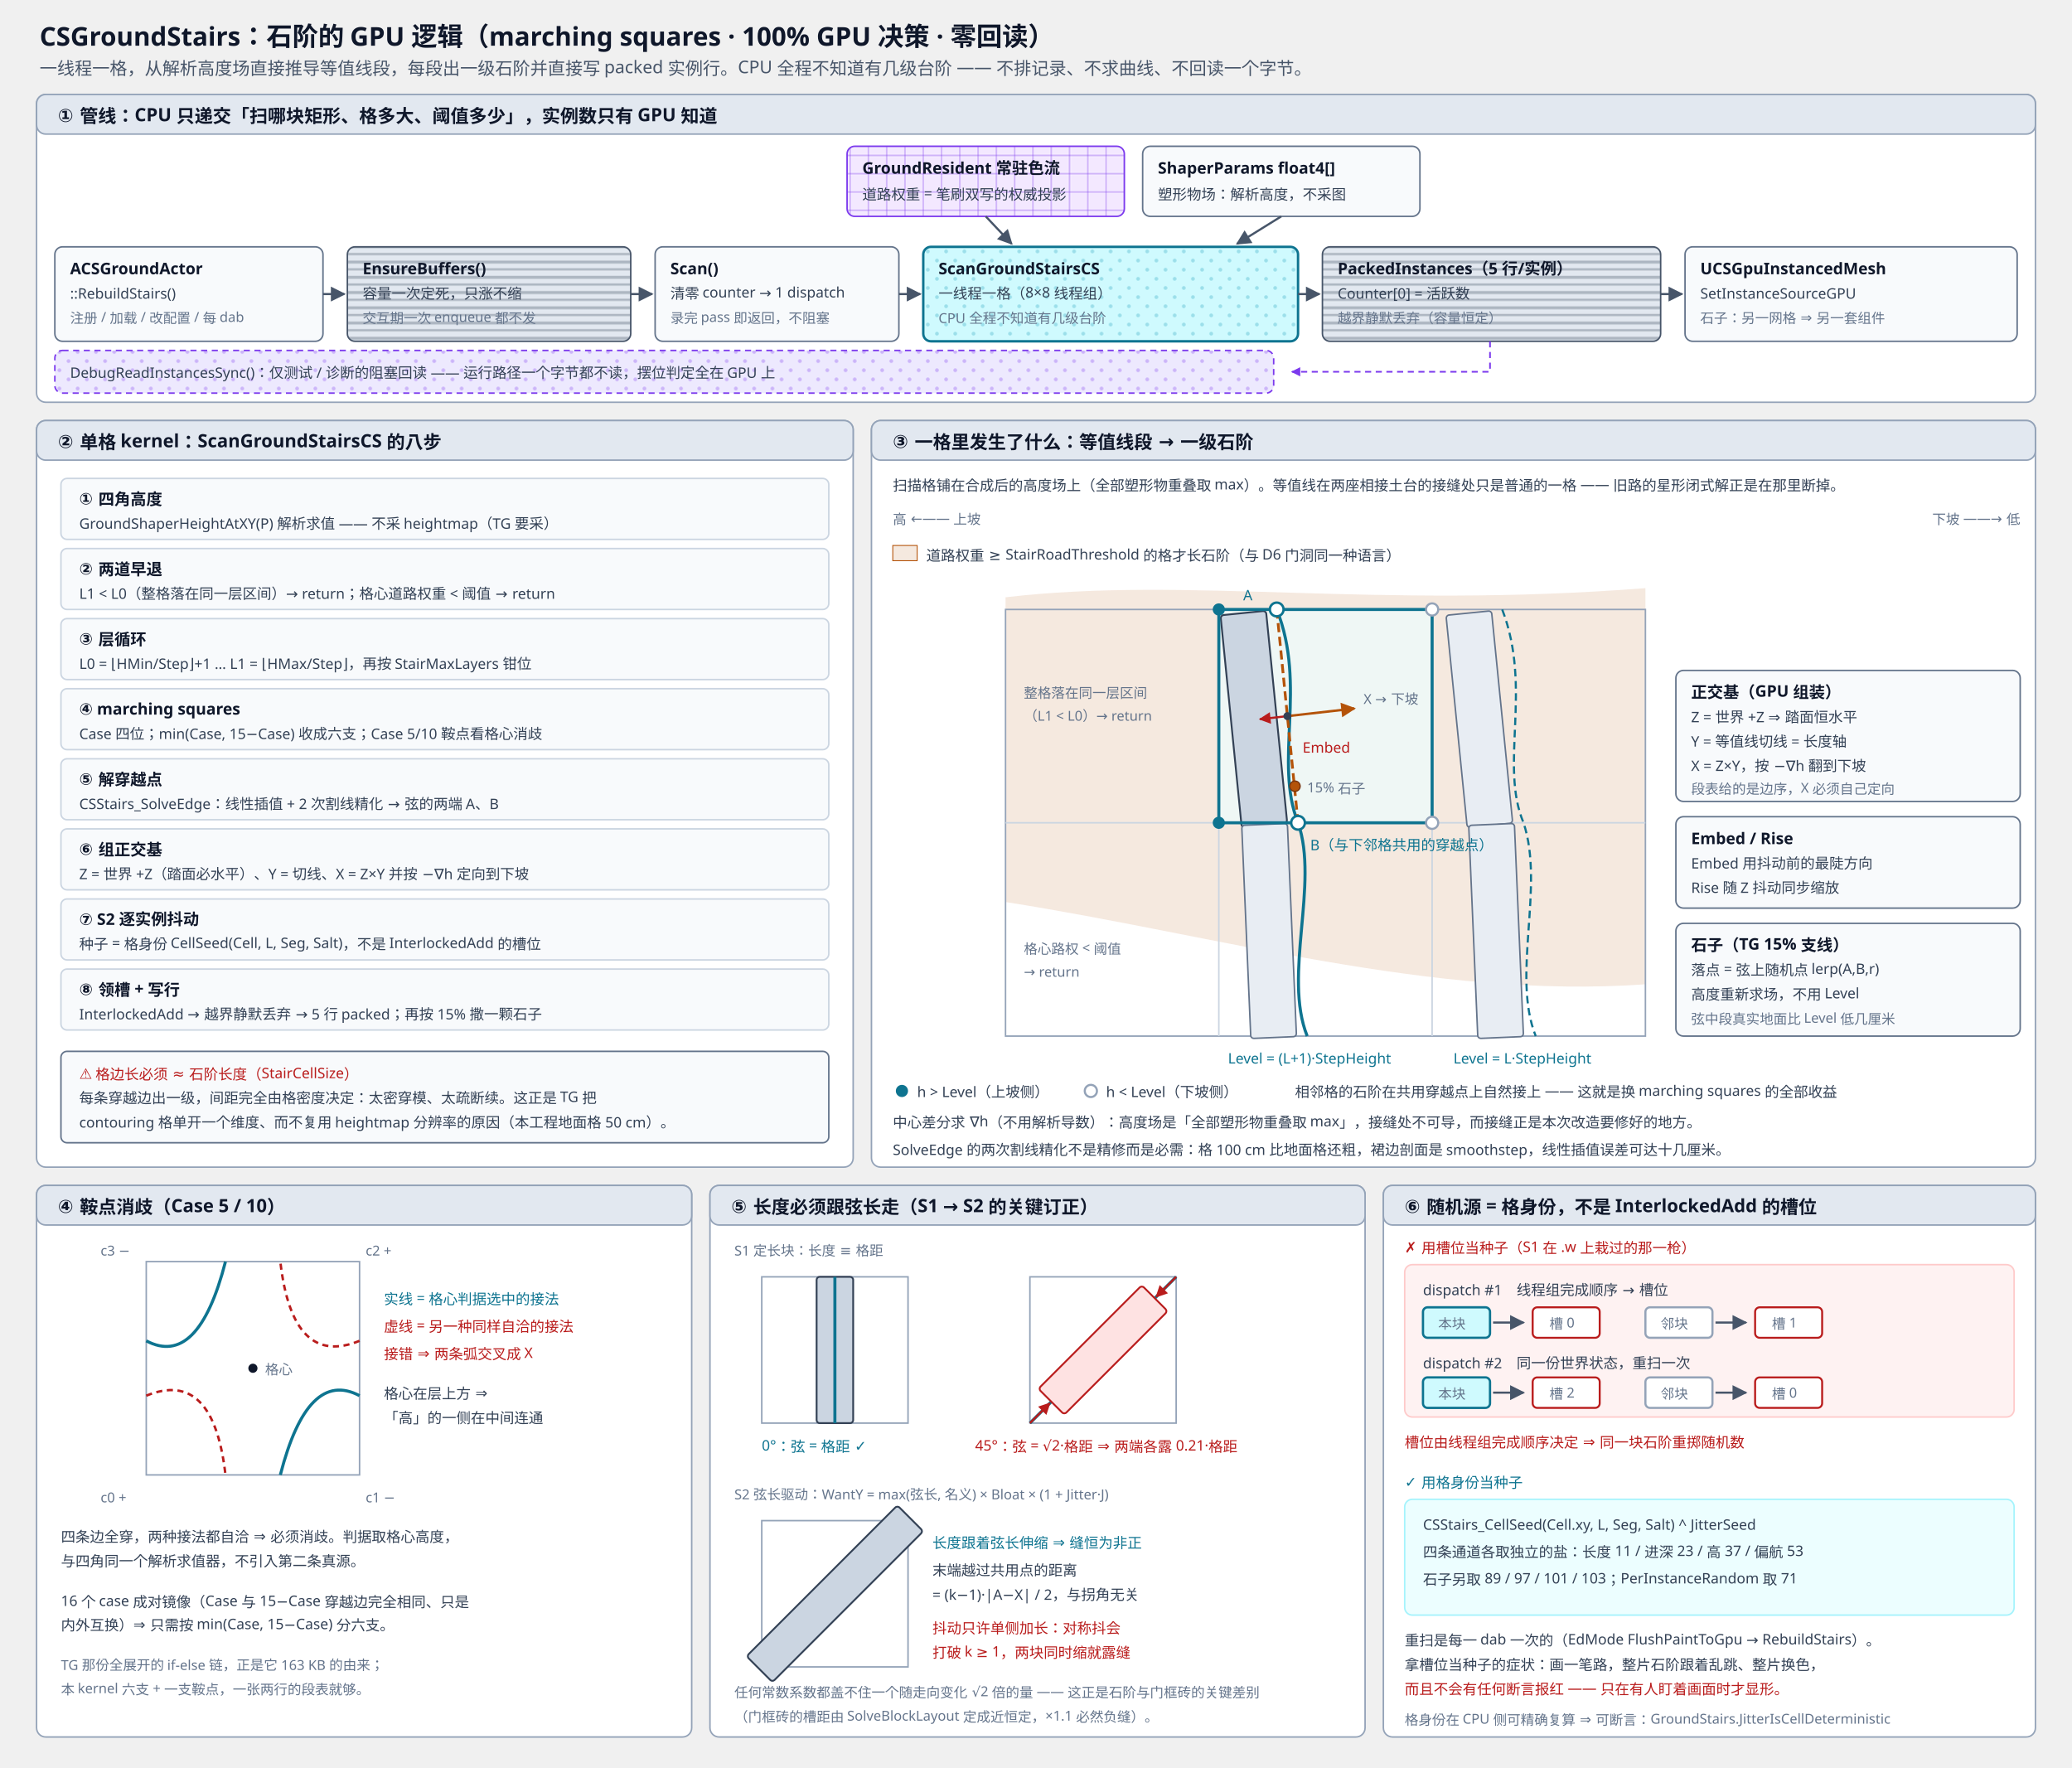
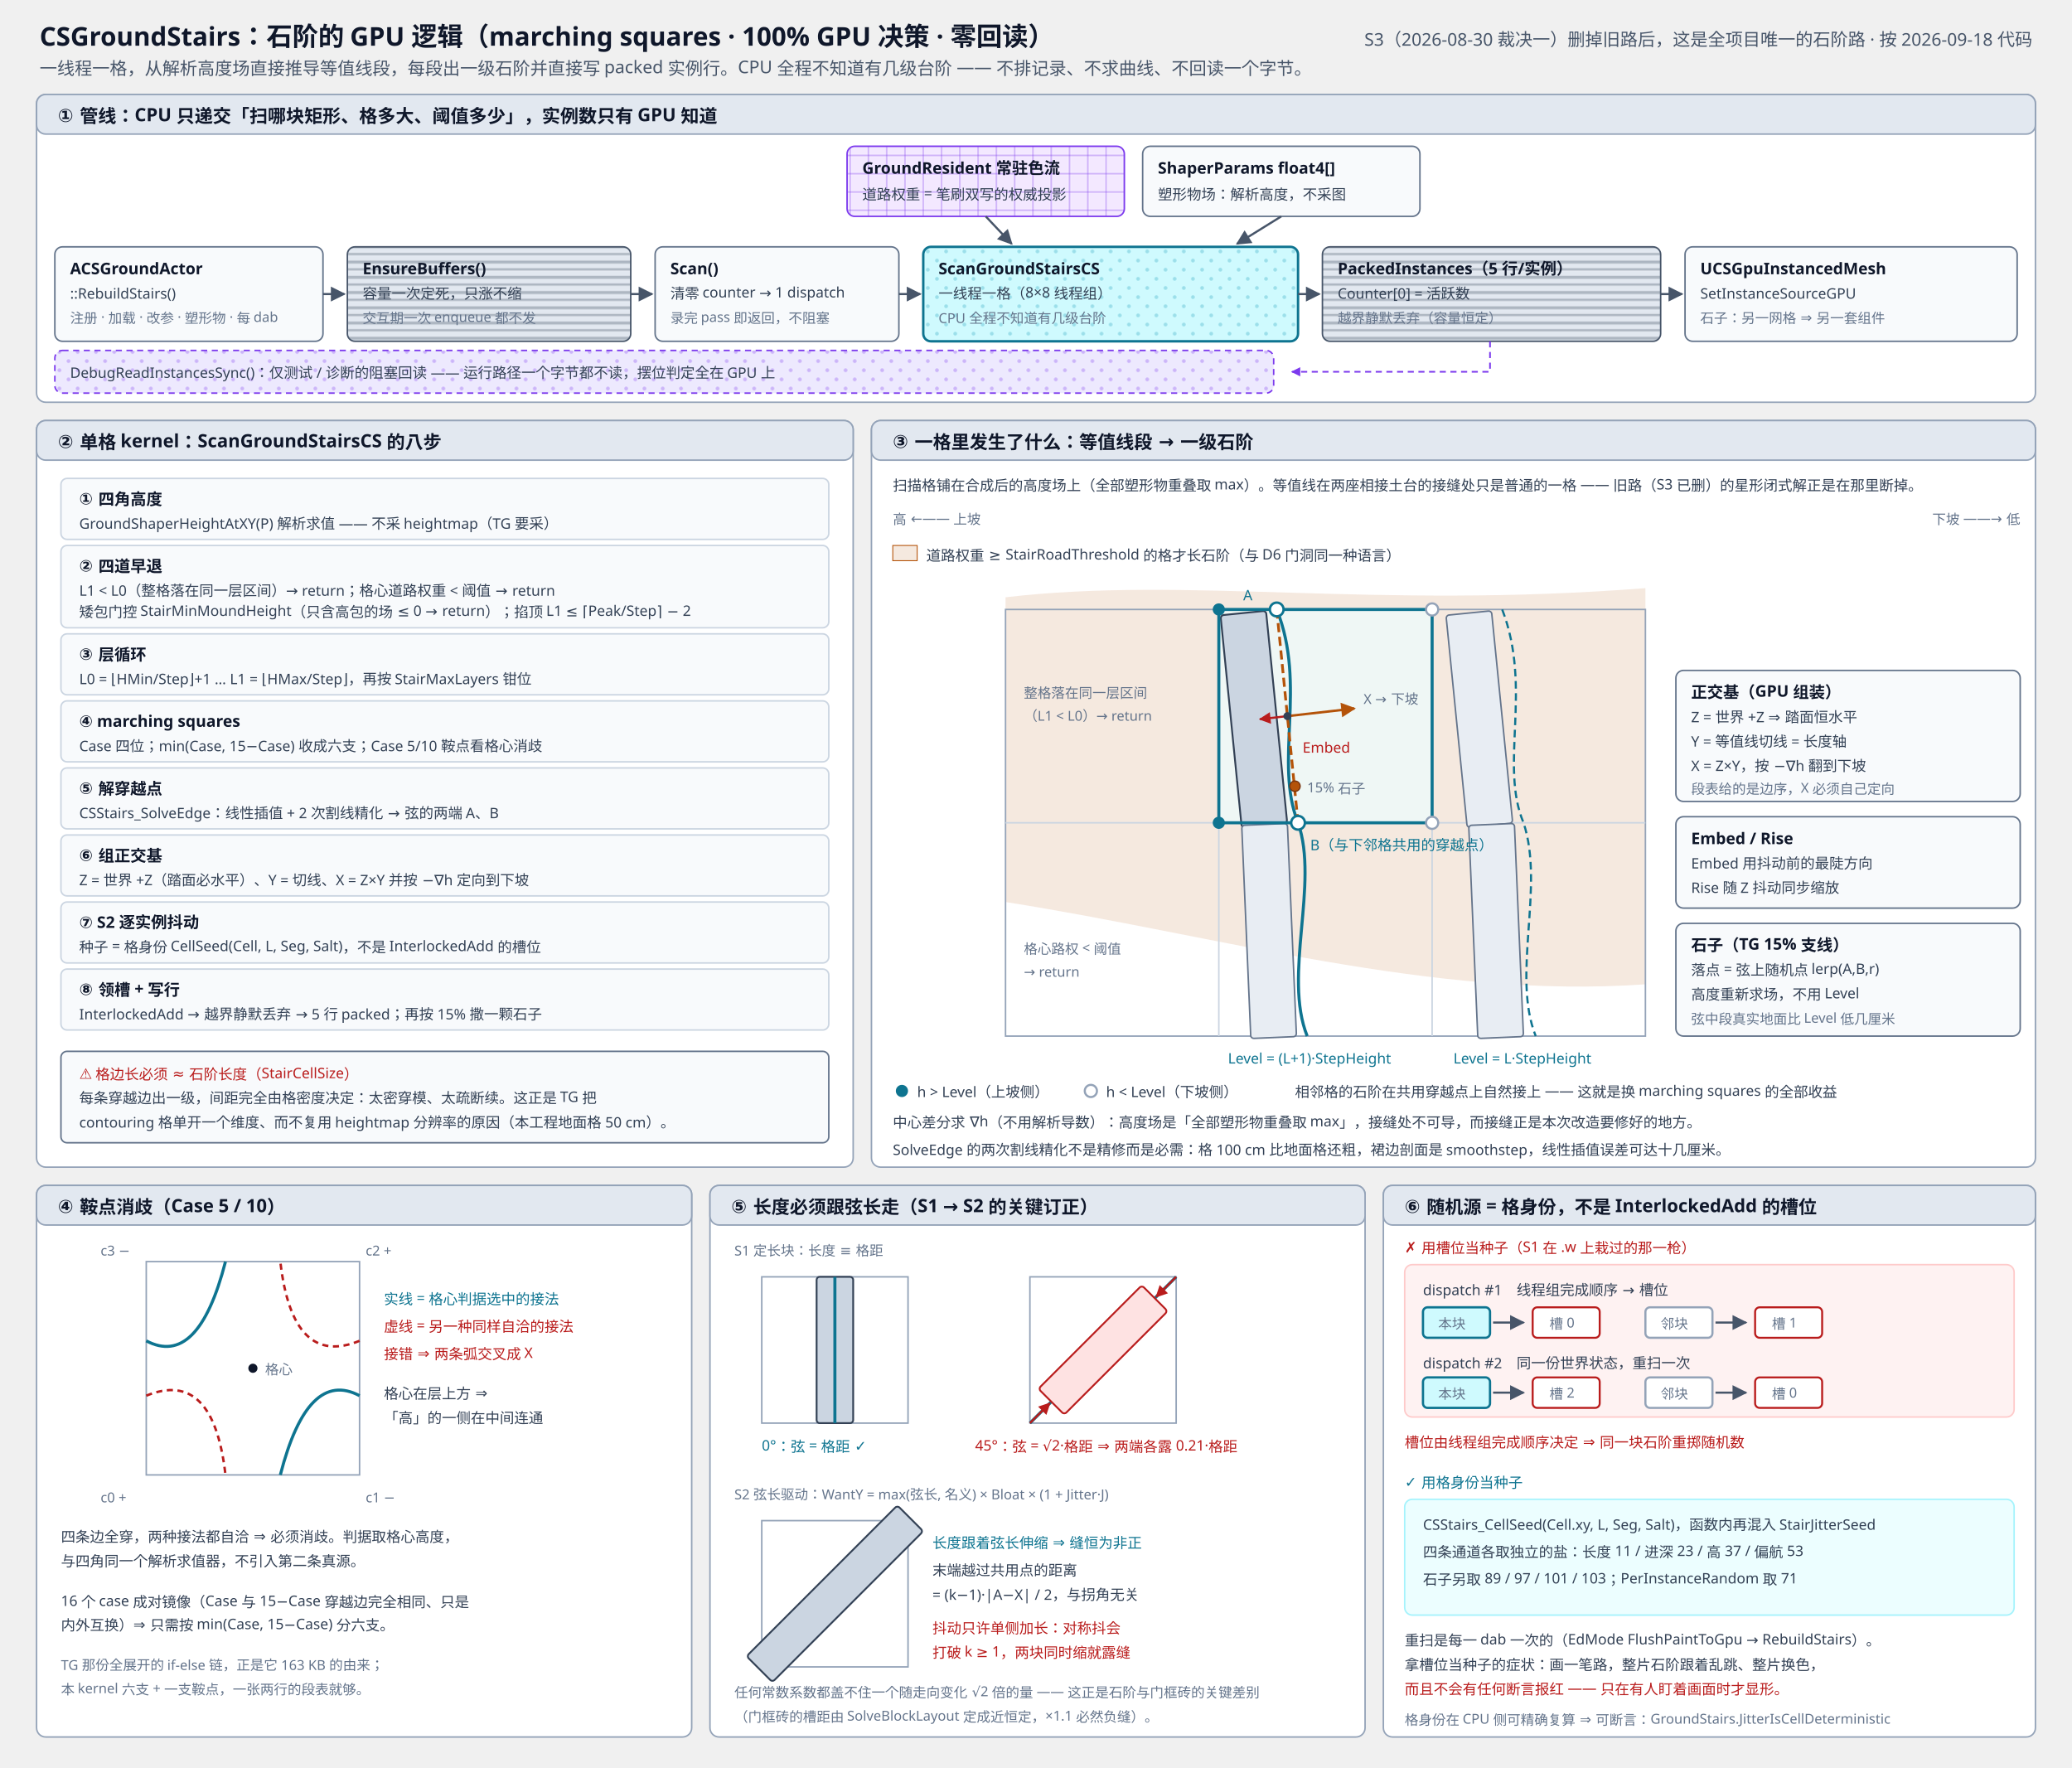
<svg xmlns="http://www.w3.org/2000/svg" viewBox="0 0 1360 1160" width="1360" height="1160" font-family="Segoe UI, Microsoft YaHei, sans-serif">
  <defs>
    <pattern id="autoobject-dot-bg" patternUnits="userSpaceOnUse" width="12" height="12">
      <rect width="12" height="12" fill="#cffafe" />
      <circle cx="3" cy="3" r="1.25" fill="#0891b2" opacity="0.256" />
      <circle cx="9" cy="9" r="1.25" fill="#0891b2" opacity="0.256" />
    </pattern>
    <pattern id="buffer-owner-stripe-bg" patternUnits="userSpaceOnUse" width="10" height="10">
      <rect width="10" height="10" fill="#e2e8f0" />
      <rect y="1" width="10" height="2" fill="#334155" opacity="0.291" />
      <rect y="6" width="10" height="1.5" fill="#334155" opacity="0.291" />
    </pattern>
    <pattern id="csmesh-resident-cross-bg" patternUnits="userSpaceOnUse" width="12" height="12">
      <rect width="12" height="12" fill="#f3e8ff" />
      <path d="M0 6H12" stroke="#7c3aed" stroke-width="1" opacity="0.293" />
      <path d="M6 0V12" stroke="#7c3aed" stroke-width="1" opacity="0.293" />
    </pattern>
    <pattern id="readback-dot-bg" patternUnits="userSpaceOnUse" width="12" height="12">
      <rect width="12" height="12" fill="#ede9fe" />
      <circle cx="3" cy="3" r="1.25" fill="#7c3aed" opacity="0.291" />
      <circle cx="9" cy="9" r="1.25" fill="#7c3aed" opacity="0.291" />
    </pattern>
    <marker id="arrow" viewBox="0 0 10 10" refX="9" refY="5" markerWidth="7" markerHeight="7" orient="auto-start-reverse">
      <path d="M0 0L10 5L0 10z" fill="#475569" />
    </marker>
    <marker id="arrowo" viewBox="0 0 10 10" refX="9" refY="5" markerWidth="6" markerHeight="6" orient="auto-start-reverse">
      <path d="M0 0L10 5L0 10z" fill="#b45309" />
    </marker>
    <marker id="arrowr" viewBox="0 0 10 10" refX="9" refY="5" markerWidth="5.5" markerHeight="5.5" orient="auto-start-reverse">
      <path d="M0 0L10 5L0 10z" fill="#b91c1c" />
    </marker>
    <marker id="arrowv" viewBox="0 0 10 10" refX="9" refY="5" markerWidth="5.5" markerHeight="5.5" orient="auto-start-reverse">
      <path d="M0 0L10 5L0 10z" fill="#7c3aed" />
    </marker>
  </defs>
  <style>
    .title   { font-size: 17px; font-weight: 700; fill: #0f172a; }
    .sub     { font-size: 11.5px; fill: #475569; }
    .panel   { fill: #ffffff; stroke: #94a3b8; stroke-width: 1; }
    .phead   { fill: #e2e8f0; stroke: #94a3b8; stroke-width: 1; }
    .ptext   { font-size: 12px; font-weight: 700; fill: #0f172a; }
    .h       { font-size: 10.5px; font-weight: 700; fill: #0f172a; }
    .t       { font-size: 9.5px;  fill: #334155; }
    .s       { font-size: 9px;    fill: #64748b; }
    .warn    { font-size: 9.5px;  fill: #b91c1c; }
    .good    { font-size: 9.5px;  fill: #0e7490; }
    .box     { fill: #f8fafc; stroke: #64748b; stroke-width: 1; }
    .card    { fill: #f8fafc; stroke: #cbd5e1; stroke-width: 1; }
    .core    { fill: url(#autoobject-dot-bg); stroke: #0e7490; stroke-width: 1.6; }
    .owner   { fill: url(#buffer-owner-stripe-bg); stroke: #475569; stroke-width: 1; }
    .resident{ fill: url(#csmesh-resident-cross-bg); stroke: #7c3aed; stroke-width: 1; }
    .readback{ fill: url(#readback-dot-bg); stroke: #7c3aed; stroke-width: 1; stroke-dasharray: 4 3; }
    .flow    { stroke: #475569; stroke-width: 1.4; fill: none; marker-end: url(#arrow); }
    .flowv   { stroke: #7c3aed; stroke-width: 1.1; fill: none; stroke-dasharray: 4 3; marker-end: url(#arrowv); }
    .grid    { stroke: #94a3b8; stroke-width: 1; fill: none; }
    .gridin  { stroke: #cbd5e1; stroke-width: 1; fill: none; }
    .level   { stroke: #0e7490; stroke-width: 2; fill: none; }
    .leveld  { stroke: #0e7490; stroke-width: 1.4; fill: none; stroke-dasharray: 5 3; }
    .chord   { stroke: #b45309; stroke-width: 1.8; fill: none; stroke-dasharray: 6 3; }
    .road    { fill: #b45309; opacity: 0.13; }
    .block   { fill: #cbd5e1; stroke: #334155; stroke-width: 1.2; }
    .block2  { fill: #e8edf3; stroke: #64748b; stroke-width: 1; }
    .blockx  { fill: #fee2e2; stroke: #b91c1c; stroke-width: 1.2; }
    .axo     { stroke: #b45309; stroke-width: 1.6; fill: none; marker-end: url(#arrowo); }
    .bad     { stroke: #b91c1c; stroke-width: 1.6; fill: none; stroke-dasharray: 4 3; }
    .badm    { stroke: #b91c1c; stroke-width: 1.4; fill: none; marker-end: url(#arrowr); }
    .hi      { fill: #ffffff; stroke: #0e7490; stroke-width: 1.6; }
    .lo      { fill: #ffffff; stroke: #94a3b8; stroke-width: 1.4; }
    .nodex   { fill: #ffffff; stroke: #b91c1c; stroke-width: 1.3; }
    .nodeh   { fill: #cffafe; stroke: #0e7490; stroke-width: 1.5; }
    .pebble  { fill: #b45309; stroke: #78350f; stroke-width: 0.8; }
  </style>
  <text x="26" y="30" class="title">CSGroundStairs：石阶的 GPU 逻辑（marching squares · 100% GPU 决策 · 零回读）</text>
+   <text x="1334" y="30" class="sub" text-anchor="end">S3（2026-08-30 裁决一）删掉旧路后，这是全项目唯一的石阶路 · 按 2026-09-18 代码</text>
  <text x="26" y="49" class="sub">一线程一格，从解析高度场直接推导等值线段，每段出一级石阶并直接写 packed 实例行。CPU 全程不知道有几级台阶 —— 不排记录、不求曲线、不回读一个字节。</text>
  <rect x="24" y="62" width="1312" height="202" rx="6" class="panel" />
  <rect x="24" y="62" width="1312" height="26" rx="6" class="phead" />
  <text x="38" y="80" class="ptext">① 管线：CPU 只递交「扫哪块矩形、格多大、阈值多少」，实例数只有 GPU 知道</text>
  <rect x="556" y="96" width="182" height="46" rx="5" class="resident" />
  <text x="566" y="114" class="h">GroundResident 常驻色流</text>
  <text x="566" y="131" class="t">道路权重 = 笔刷双写的权威投影</text>
  <rect x="750" y="96" width="182" height="46" rx="5" class="box" />
  <text x="760" y="114" class="h">ShaperParams float4[]</text>
  <text x="760" y="131" class="t">塑形物场：解析高度，不采图</text>
  <path d="M647 142 L664 160" class="flow" />
  <path d="M841 142 L812 160" class="flow" />
  <rect x="36" y="162" width="176" height="62" rx="5" class="box" />
  <text x="46" y="180" class="h">ACSGroundActor</text>
  <text x="46" y="196" class="t">::RebuildStairs()</text>
-   <text x="46" y="212" class="s">注册 / 加载 / 改配置 / 每 dab</text>
+   <text x="46" y="212" class="s">注册 · 加载 · 改参 · 塑形物 · 每 dab</text>
  <rect x="228" y="162" width="186" height="62" rx="5" class="owner" />
  <text x="238" y="180" class="h">EnsureBuffers()</text>
  <text x="238" y="196" class="t">容量一次定死，只涨不缩</text>
  <text x="238" y="212" class="s">交互期一次 enqueue 都不发</text>
  <rect x="430" y="162" width="160" height="62" rx="5" class="box" />
  <text x="440" y="180" class="h">Scan()</text>
  <text x="440" y="196" class="t">清零 counter → 1 dispatch</text>
  <text x="440" y="212" class="s">录完 pass 即返回，不阻塞</text>
  <rect x="606" y="162" width="246" height="62" rx="5" class="core" />
  <text x="616" y="180" class="h">ScanGroundStairsCS</text>
  <text x="616" y="196" class="t">一线程一格（8×8 线程组）</text>
  <text x="616" y="212" class="s">CPU 全程不知道有几级台阶</text>
  <rect x="868" y="162" width="222" height="62" rx="5" class="owner" />
  <text x="878" y="180" class="h">PackedInstances（5 行/实例）</text>
  <text x="878" y="196" class="t">Counter[0] = 活跃数</text>
  <text x="878" y="212" class="s">越界静默丢弃（容量恒定）</text>
  <rect x="1106" y="162" width="218" height="62" rx="5" class="box" />
  <text x="1116" y="180" class="h">UCSGpuInstancedMesh</text>
  <text x="1116" y="196" class="t">SetInstanceSourceGPU</text>
  <text x="1116" y="212" class="s">石子：另一网格 ⇒ 另一套组件</text>
  <path d="M212 193 H226" class="flow" />
  <path d="M414 193 H428" class="flow" />
  <path d="M590 193 H604" class="flow" />
  <path d="M852 193 H866" class="flow" />
  <path d="M1090 193 H1104" class="flow" />
  <rect x="36" y="230" width="800" height="28" rx="5" class="readback" />
  <text x="46" y="248" class="t">DebugReadInstancesSync()：仅测试 / 诊断的阻塞回读 —— 运行路径一个字节都不读，摆位判定全在 GPU 上</text>
  <path d="M978 224 V244 H848" class="flowv" />
  <rect x="24" y="276" width="536" height="490" rx="6" class="panel" />
  <rect x="24" y="276" width="536" height="26" rx="6" class="phead" />
  <text x="38" y="294" class="ptext">② 单格 kernel：ScanGroundStairsCS 的八步</text>
  <rect x="40" y="314" width="504" height="40" rx="4" class="card" />
  <text x="52" y="331" class="h">① 四角高度</text>
  <text x="52" y="347" class="t">GroundShaperHeightAtXY(P) 解析求值 —— 不采 heightmap（TG 要采）</text>
-   <rect x="40" y="360" width="504" height="40" rx="4" class="card" />
-   <text x="52" y="377" class="h">② 两道早退</text>
-   <text x="52" y="393" class="t">L1 &lt; L0（整格落在同一层区间）→ return；格心道路权重 &lt; 阈值 → return</text>
-   <rect x="40" y="406" width="504" height="40" rx="4" class="card" />
-   <text x="52" y="423" class="h">③ 层循环</text>
-   <text x="52" y="439" class="t">L0 = ⌊HMin/Step⌋+1 … L1 = ⌊HMax/Step⌋，再按 StairMaxLayers 钳位</text>
-   <rect x="40" y="452" width="504" height="40" rx="4" class="card" />
-   <text x="52" y="469" class="h">④ marching squares</text>
-   <text x="52" y="485" class="t">Case 四位；min(Case, 15−Case) 收成六支；Case 5/10 鞍点看格心消歧</text>
-   <rect x="40" y="498" width="504" height="40" rx="4" class="card" />
-   <text x="52" y="515" class="h">⑤ 解穿越点</text>
-   <text x="52" y="531" class="t">CSStairs_SolveEdge：线性插值 + 2 次割线精化 → 弦的两端 A、B</text>
-   <rect x="40" y="544" width="504" height="40" rx="4" class="card" />
-   <text x="52" y="561" class="h">⑥ 组正交基</text>
-   <text x="52" y="577" class="t">Z = 世界 +Z（踏面必水平）、Y = 切线、X = Z×Y 并按 −∇h 定向到下坡</text>
-   <rect x="40" y="590" width="504" height="40" rx="4" class="card" />
-   <text x="52" y="607" class="h">⑦ S2 逐实例抖动</text>
-   <text x="52" y="623" class="t">种子 = 格身份 CellSeed(Cell, L, Seg, Salt)，不是 InterlockedAdd 的槽位</text>
+   <rect x="40" y="358" width="504" height="54" rx="4" class="card" />
+   <text x="52" y="375" class="h">② 四道早退</text>
+   <text x="52" y="391" class="t">L1 &lt; L0（整格落在同一层区间）→ return；格心道路权重 &lt; 阈值 → return</text>
+   <text x="52" y="405" class="t">矮包门控 StairMinMoundHeight（只含高包的场 ≤ 0 → return）；掐顶 L1 ≤ ⌈Peak/Step⌉ − 2</text>
+   <rect x="40" y="416" width="504" height="40" rx="4" class="card" />
+   <text x="52" y="433" class="h">③ 层循环</text>
+   <text x="52" y="449" class="t">L0 = ⌊HMin/Step⌋+1 … L1 = ⌊HMax/Step⌋，再按 StairMaxLayers 钳位</text>
+   <rect x="40" y="460" width="504" height="40" rx="4" class="card" />
+   <text x="52" y="477" class="h">④ marching squares</text>
+   <text x="52" y="493" class="t">Case 四位；min(Case, 15−Case) 收成六支；Case 5/10 鞍点看格心消歧</text>
+   <rect x="40" y="504" width="504" height="40" rx="4" class="card" />
+   <text x="52" y="521" class="h">⑤ 解穿越点</text>
+   <text x="52" y="537" class="t">CSStairs_SolveEdge：线性插值 + 2 次割线精化 → 弦的两端 A、B</text>
+   <rect x="40" y="548" width="504" height="40" rx="4" class="card" />
+   <text x="52" y="565" class="h">⑥ 组正交基</text>
+   <text x="52" y="581" class="t">Z = 世界 +Z（踏面必水平）、Y = 切线、X = Z×Y 并按 −∇h 定向到下坡</text>
+   <rect x="40" y="592" width="504" height="40" rx="4" class="card" />
+   <text x="52" y="609" class="h">⑦ S2 逐实例抖动</text>
+   <text x="52" y="625" class="t">种子 = 格身份 CellSeed(Cell, L, Seg, Salt)，不是 InterlockedAdd 的槽位</text>
  <rect x="40" y="636" width="504" height="40" rx="4" class="card" />
  <text x="52" y="653" class="h">⑧ 领槽 + 写行</text>
  <text x="52" y="669" class="t">InterlockedAdd → 越界静默丢弃 → 5 行 packed；再按 15% 撒一颗石子</text>
  <rect x="40" y="690" width="504" height="60" rx="4" class="box" />
  <text x="52" y="708" class="warn">⚠️ 格边长必须 ≈ 石阶长度（StairCellSize）</text>
  <text x="52" y="724" class="t">每条穿越边出一级，间距完全由格密度决定：太密穿模、太疏断续。这正是 TG 把</text>
  <text x="52" y="740" class="t">contouring 格单开一个维度、而不复用 heightmap 分辨率的原因（本工程地面格 50 cm）。</text>
  <rect x="572" y="276" width="764" height="490" rx="6" class="panel" />
  <rect x="572" y="276" width="764" height="26" rx="6" class="phead" />
  <text x="586" y="294" class="ptext">③ 一格里发生了什么：等值线段 → 一级石阶</text>
-   <text x="586" y="322" class="t">扫描格铺在合成后的高度场上（全部塑形物重叠取 max）。等值线在两座相接土台的接缝处只是普通的一格 —— 旧路的星形闭式解正是在那里断掉。</text>
+   <text x="586" y="322" class="t">扫描格铺在合成后的高度场上（全部塑形物重叠取 max）。等值线在两座相接土台的接缝处只是普通的一格 —— 旧路（S3 已删）的星形闭式解正是在那里断掉。</text>
  <text x="586" y="344" class="s">高 ←—— 上坡</text>
  <text x="1326" y="344" class="s" text-anchor="end">下坡 ——→ 低</text>
  <rect x="586" y="358" width="16" height="10" class="road" />
  <rect x="586" y="358" width="16" height="10" fill="none" stroke="#b45309" stroke-width="0.6" />
  <text x="608" y="368" class="t">道路权重 ≥ StairRoadThreshold 的格才长石阶（与 D6 门洞同一种语言）</text>
  <path d="M660 392 C 780 378, 900 400, 1080 386 L 1080 646 C 940 656, 800 614, 660 592 Z" class="road" />
  <rect x="660" y="400" width="420" height="280" class="grid" fill="none" />
  <path d="M800 400 V680 M940 400 V680 M660 540 H1080" class="gridin" />
  <rect x="800" y="400" width="140" height="140" fill="#ecfeff" opacity="0.7" />
  <g transform="translate(823,472) rotate(-5.71)">
    <rect x="-15" y="-70" width="30" height="140" rx="2" class="block" />
  </g>
  <g transform="translate(833,611) rotate(-2.45)">
    <rect x="-15" y="-70" width="30" height="140" rx="2" class="block2" />
  </g>
  <g transform="translate(971,472) rotate(-5.71)">
    <rect x="-15" y="-70" width="30" height="140" rx="2" class="block2" />
  </g>
  <g transform="translate(982,611) rotate(-2.45)">
    <rect x="-15" y="-70" width="30" height="140" rx="2" class="block2" />
  </g>
  <path d="M838 400 C 858 450, 836 500, 852 540 C 866 580, 842 640, 858 680" class="level" />
  <path d="M986 400 C 1006 452, 984 502, 1000 540 C 1014 582, 992 640, 1008 680" class="leveld" />
  <rect x="800" y="400" width="140" height="140" fill="none" stroke="#0e7490" stroke-width="2" />
  <path d="M838 400 L852 540" class="chord" />
  <path d="M845 470 L889 465" class="axo" />
  <path d="M845 470 L827 472" class="badm" />
  <circle cx="845" cy="470" r="2.6" fill="#334155" />
  <circle cx="850" cy="516" r="3.4" class="pebble" />
  <circle cx="838" cy="400" r="4.5" class="hi" />
  <circle cx="852" cy="540" r="4.5" class="hi" />
  <circle cx="800" cy="400" r="4" fill="#0e7490" />
  <circle cx="800" cy="540" r="4" fill="#0e7490" />
  <circle cx="940" cy="400" r="4" class="lo" />
  <circle cx="940" cy="540" r="4" class="lo" />
  <text x="816" y="394" class="good">A</text>
  <text x="860" y="558" class="good">B（与下邻格共用的穿越点）</text>
  <text x="895" y="462" class="s">X → 下坡</text>
  <text x="855" y="494" class="warn">Embed</text>
  <text x="858" y="520" class="s">15% 石子</text>
  <text x="672" y="458" class="s">整格落在同一层区间</text>
  <text x="672" y="473" class="s">（L1 &lt; L0）→ return</text>
  <text x="672" y="626" class="s">格心路权 &lt; 阈值</text>
  <text x="672" y="641" class="s">→ return</text>
  <text x="806" y="698" class="good">Level = (L+1)·StepHeight</text>
  <text x="954" y="698" class="good">Level = L·StepHeight</text>
  <rect x="1100" y="440" width="226" height="86" rx="5" class="box" />
  <text x="1110" y="458" class="h">正交基（GPU 组装）</text>
  <text x="1110" y="474" class="t">Z = 世界 +Z ⇒ 踏面恒水平</text>
  <text x="1110" y="490" class="t">Y = 等值线切线 = 长度轴</text>
  <text x="1110" y="506" class="t">X = Z×Y，按 −∇h 翻到下坡</text>
  <text x="1110" y="521" class="s">段表给的是边序，X 必须自己定向</text>
  <rect x="1100" y="536" width="226" height="60" rx="5" class="box" />
  <text x="1110" y="554" class="h">Embed / Rise</text>
  <text x="1110" y="570" class="t">Embed 用抖动前的最陡方向</text>
  <text x="1110" y="586" class="t">Rise 随 Z 抖动同步缩放</text>
  <rect x="1100" y="606" width="226" height="74" rx="5" class="box" />
  <text x="1110" y="624" class="h">石子（TG 15% 支线）</text>
  <text x="1110" y="640" class="t">落点 = 弦上随机点 lerp(A,B,r)</text>
  <text x="1110" y="656" class="t">高度重新求场，不用 Level</text>
  <text x="1110" y="672" class="s">弦中段真实地面比 Level 低几厘米</text>
  <circle cx="592" cy="716" r="4" fill="#0e7490" />
  <text x="602" y="720" class="t">h &gt; Level（上坡侧）</text>
  <circle cx="716" cy="716" r="4" class="lo" />
  <text x="726" y="720" class="t">h &lt; Level（下坡侧）</text>
  <text x="850" y="720" class="t">相邻格的石阶在共用穿越点上自然接上 —— 这就是换 marching squares 的全部收益</text>
  <text x="586" y="740" class="t">中心差分求 ∇h（不用解析导数）：高度场是「全部塑形物重叠取 max」，接缝处不可导，而接缝正是本次改造要修好的地方。</text>
  <text x="586" y="758" class="t">SolveEdge 的两次割线精化不是精修而是必需：格 100 cm 比地面格还粗，裙边剖面是 smoothstep，线性插值误差可达十几厘米。</text>
  <rect x="24" y="778" width="430" height="362" rx="6" class="panel" />
  <rect x="24" y="778" width="430" height="26" rx="6" class="phead" />
  <text x="38" y="796" class="ptext">④ 鞍点消歧（Case 5 / 10）</text>
  <rect x="96" y="828" width="140" height="140" class="grid" fill="#f8fafc" />
  <text x="66" y="824" class="s">c3 −</text>
  <text x="240" y="824" class="s">c2 +</text>
  <text x="66" y="986" class="s">c0 +</text>
  <text x="240" y="986" class="s">c1 −</text>
  <path d="M96 880 Q 130 898, 148 828" class="level" />
  <path d="M236 916 Q 202 898, 184 968" class="level" />
  <path d="M96 916 Q 140 898, 148 968" class="bad" />
  <path d="M236 880 Q 192 898, 184 828" class="bad" />
  <circle cx="166" cy="898" r="3" fill="#0f172a" />
  <text x="174" y="902" class="s">格心</text>
  <text x="252" y="856" class="good">实线 = 格心判据选中的接法</text>
  <text x="252" y="874" class="warn">虚线 = 另一种同样自洽的接法</text>
  <text x="252" y="892" class="warn">接错 ⇒ 两条弧交叉成 X</text>
  <text x="252" y="918" class="t">格心在层上方 ⇒</text>
  <text x="252" y="934" class="t">「高」的一侧在中间连通</text>
  <text x="40" y="1012" class="t">四条边全穿，两种接法都自洽 ⇒ 必须消歧。判据取格心高度，</text>
  <text x="40" y="1028" class="t">与四角同一个解析求值器，不引入第二条真源。</text>
  <text x="40" y="1054" class="t">16 个 case 成对镜像（Case 与 15−Case 穿越边完全相同、只是</text>
  <text x="40" y="1070" class="t">内外互换）⇒ 只需按 min(Case, 15−Case) 分六支。</text>
  <text x="40" y="1096" class="s">TG 那份全展开的 if-else 链，正是它 163 KB 的由来；</text>
  <text x="40" y="1112" class="s">本 kernel 六支 + 一支鞍点，一张两行的段表就够。</text>
  <rect x="466" y="778" width="430" height="362" rx="6" class="panel" />
  <rect x="466" y="778" width="430" height="26" rx="6" class="phead" />
  <text x="480" y="796" class="ptext">⑤ 长度必须跟弦长走（S1 → S2 的关键订正）</text>
  <text x="482" y="824" class="s">S1 定长块：长度 ≡ 格距</text>
  <rect x="500" y="838" width="96" height="96" class="grid" fill="#f8fafc" />
  <rect x="536" y="838" width="24" height="96" rx="2" class="block" />
  <path d="M548 838 V934" class="level" />
  <text x="500" y="952" class="good">0°：弦 = 格距 ✓</text>
  <rect x="676" y="838" width="96" height="96" class="grid" fill="#f8fafc" />
  <path d="M676 934 L772 838" class="level" />
  <g transform="translate(724,886) rotate(45)">
    <rect x="-12" y="-48" width="24" height="96" rx="2" class="blockx" />
  </g>
  <path d="M676 934 L689 921" class="badm" />
  <path d="M772 838 L759 851" class="badm" />
  <text x="640" y="952" class="warn">45°：弦 = √2·格距 ⇒ 两端各露 0.21·格距</text>
  <text x="482" y="984" class="s">S2 弦长驱动：WantY = max(弦长, 名义) × Bloat × (1 + Jitter·J)</text>
  <rect x="500" y="998" width="96" height="96" class="grid" fill="#f8fafc" />
  <path d="M500 1094 L596 998" class="level" />
  <g transform="translate(548,1046) rotate(45)">
    <rect x="-12" y="-70" width="24" height="140" rx="2" class="block" />
  </g>
  <text x="612" y="1016" class="good">长度跟着弦长伸缩 ⇒ 缝恒为非正</text>
  <text x="612" y="1034" class="t">末端越过共用点的距离</text>
  <text x="612" y="1050" class="t">= (k−1)·|A−X| / 2，与拐角无关</text>
  <text x="612" y="1072" class="warn">抖动只许单侧加长：对称抖会</text>
  <text x="612" y="1088" class="warn">打破 k ≥ 1，两块同时缩就露缝</text>
  <text x="482" y="1114" class="s">任何常数系数都盖不住一个随走向变化 √2 倍的量 —— 这正是石阶与门框砖的关键差别</text>
  <text x="482" y="1130" class="s">（门框砖的槽距由 SolveBlockLayout 定成近恒定，×1.1 必然负缝）。</text>
  <rect x="908" y="778" width="428" height="362" rx="6" class="panel" />
  <rect x="908" y="778" width="428" height="26" rx="6" class="phead" />
  <text x="922" y="796" class="ptext">⑥ 随机源 = 格身份，不是 InterlockedAdd 的槽位</text>
  <text x="922" y="822" class="warn">✗ 用槽位当种子（S1 在 .w 上栽过的那一枪）</text>
  <rect x="922" y="830" width="400" height="100" rx="5" fill="#fef2f2" stroke="#fecaca" />
  <text x="934" y="850" class="t">dispatch #1　线程组完成顺序 → 槽位</text>
  <rect x="934" y="858" width="44" height="20" rx="3" class="nodeh" />
  <text x="944" y="872" class="s">本块</text>
  <path d="M980 868 H1000" class="flow" />
  <rect x="1006" y="858" width="44" height="20" rx="3" class="nodex" />
  <text x="1017" y="872" class="s">槽 0</text>
  <rect x="1080" y="858" width="44" height="20" rx="3" class="lo" />
  <text x="1090" y="872" class="s">邻块</text>
  <path d="M1126 868 H1146" class="flow" />
  <rect x="1152" y="858" width="44" height="20" rx="3" class="nodex" />
  <text x="1163" y="872" class="s">槽 1</text>
  <text x="934" y="898" class="t">dispatch #2　同一份世界状态，重扫一次</text>
  <rect x="934" y="904" width="44" height="20" rx="3" class="nodeh" />
  <text x="944" y="918" class="s">本块</text>
  <path d="M980 914 H1000" class="flow" />
  <rect x="1006" y="904" width="44" height="20" rx="3" class="nodex" />
  <text x="1017" y="918" class="s">槽 2</text>
  <rect x="1080" y="904" width="44" height="20" rx="3" class="lo" />
  <text x="1090" y="918" class="s">邻块</text>
  <path d="M1126 914 H1146" class="flow" />
  <rect x="1152" y="904" width="44" height="20" rx="3" class="nodex" />
  <text x="1163" y="918" class="s">槽 0</text>
  <text x="922" y="950" class="warn">槽位由线程组完成顺序决定 ⇒ 同一块石阶重掷随机数</text>
  <text x="922" y="976" class="good">✓ 用格身份当种子</text>
  <rect x="922" y="984" width="400" height="76" rx="5" fill="#ecfeff" stroke="#a5f3fc" />
-   <text x="934" y="1004" class="t">CSStairs_CellSeed(Cell.xy, L, Seg, Salt) ^ JitterSeed</text>
+   <text x="934" y="1004" class="t">CSStairs_CellSeed(Cell.xy, L, Seg, Salt)，函数内再混入 StairJitterSeed</text>
  <text x="934" y="1022" class="t">四条通道各取独立的盐：长度 11 / 进深 23 / 高 37 / 偏航 53</text>
  <text x="934" y="1040" class="t">石子另取 89 / 97 / 101 / 103；PerInstanceRandom 取 71</text>
  <text x="922" y="1080" class="t">重扫是每一 dab 一次的（EdMode FlushPaintToGpu → RebuildStairs）。</text>
  <text x="922" y="1096" class="t">拿槽位当种子的症状：画一笔路，整片石阶跟着乱跳、整片换色，</text>
  <text x="922" y="1112" class="warn">而且不会有任何断言报红 —— 只在有人盯着画面时才显形。</text>
  <text x="922" y="1132" class="s">格身份在 CPU 侧可精确复算 ⇒ 可断言：GroundStairs.JitterIsCellDeterministic</text>
</svg>
